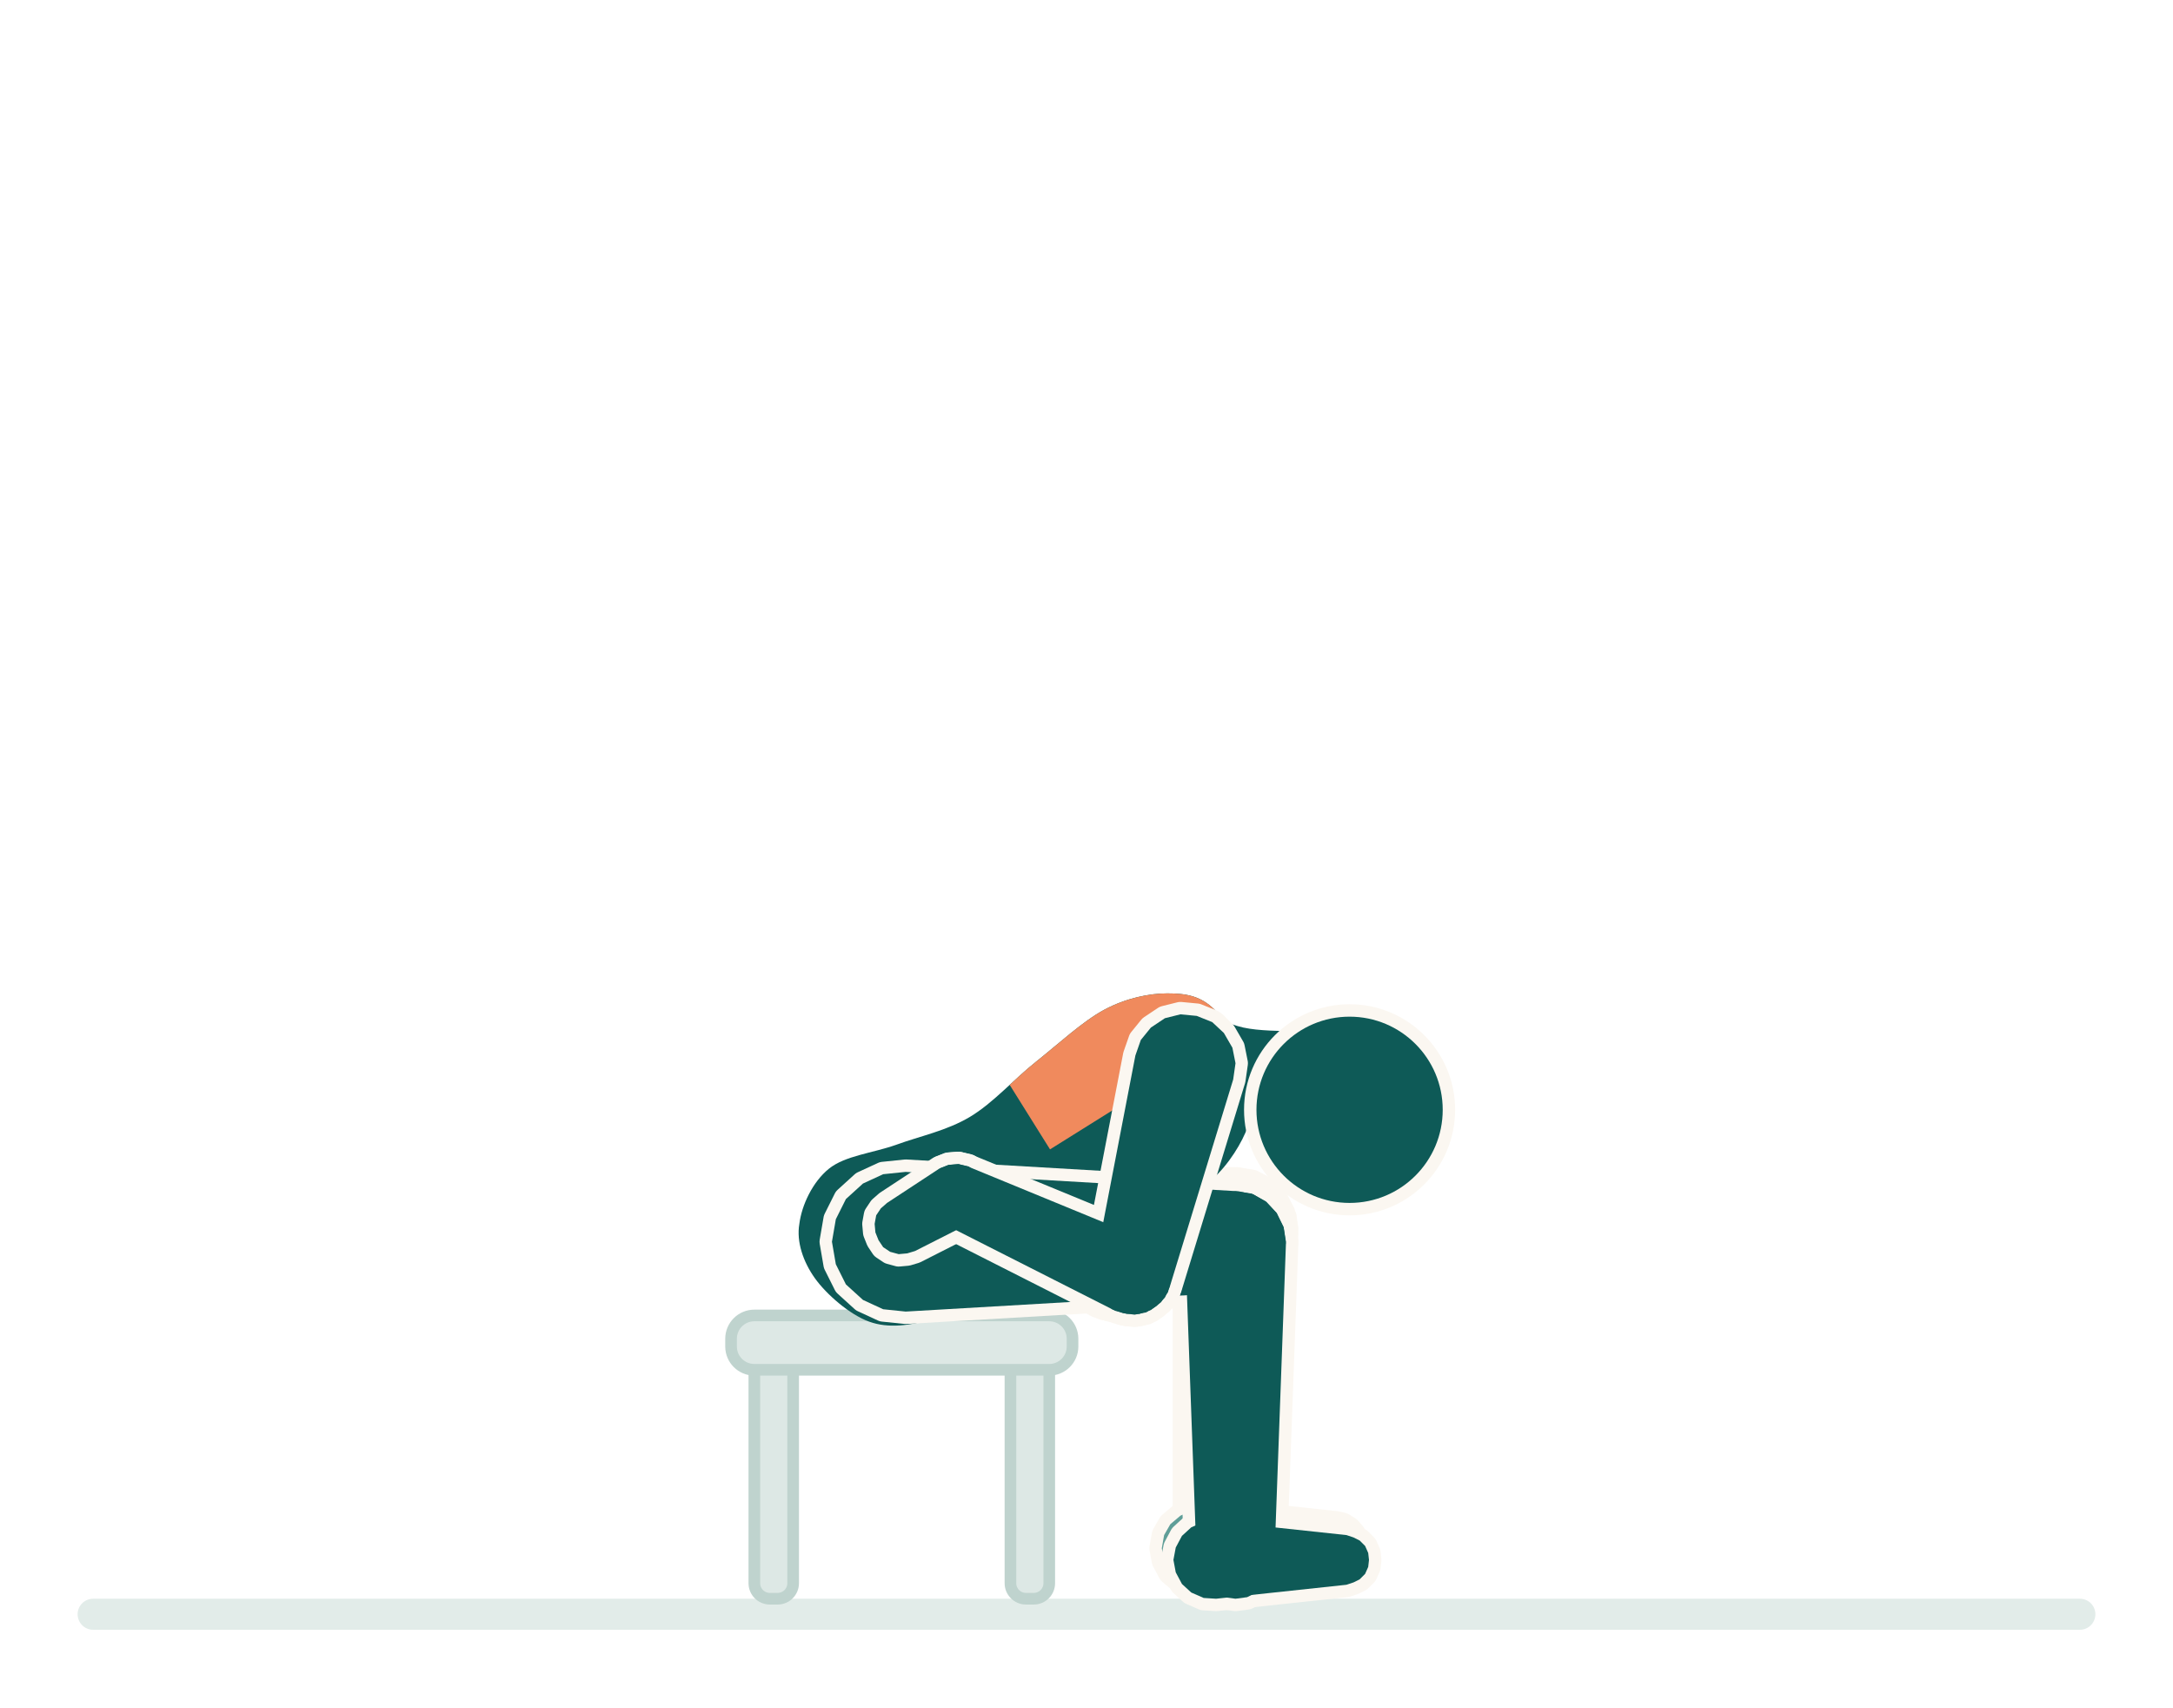
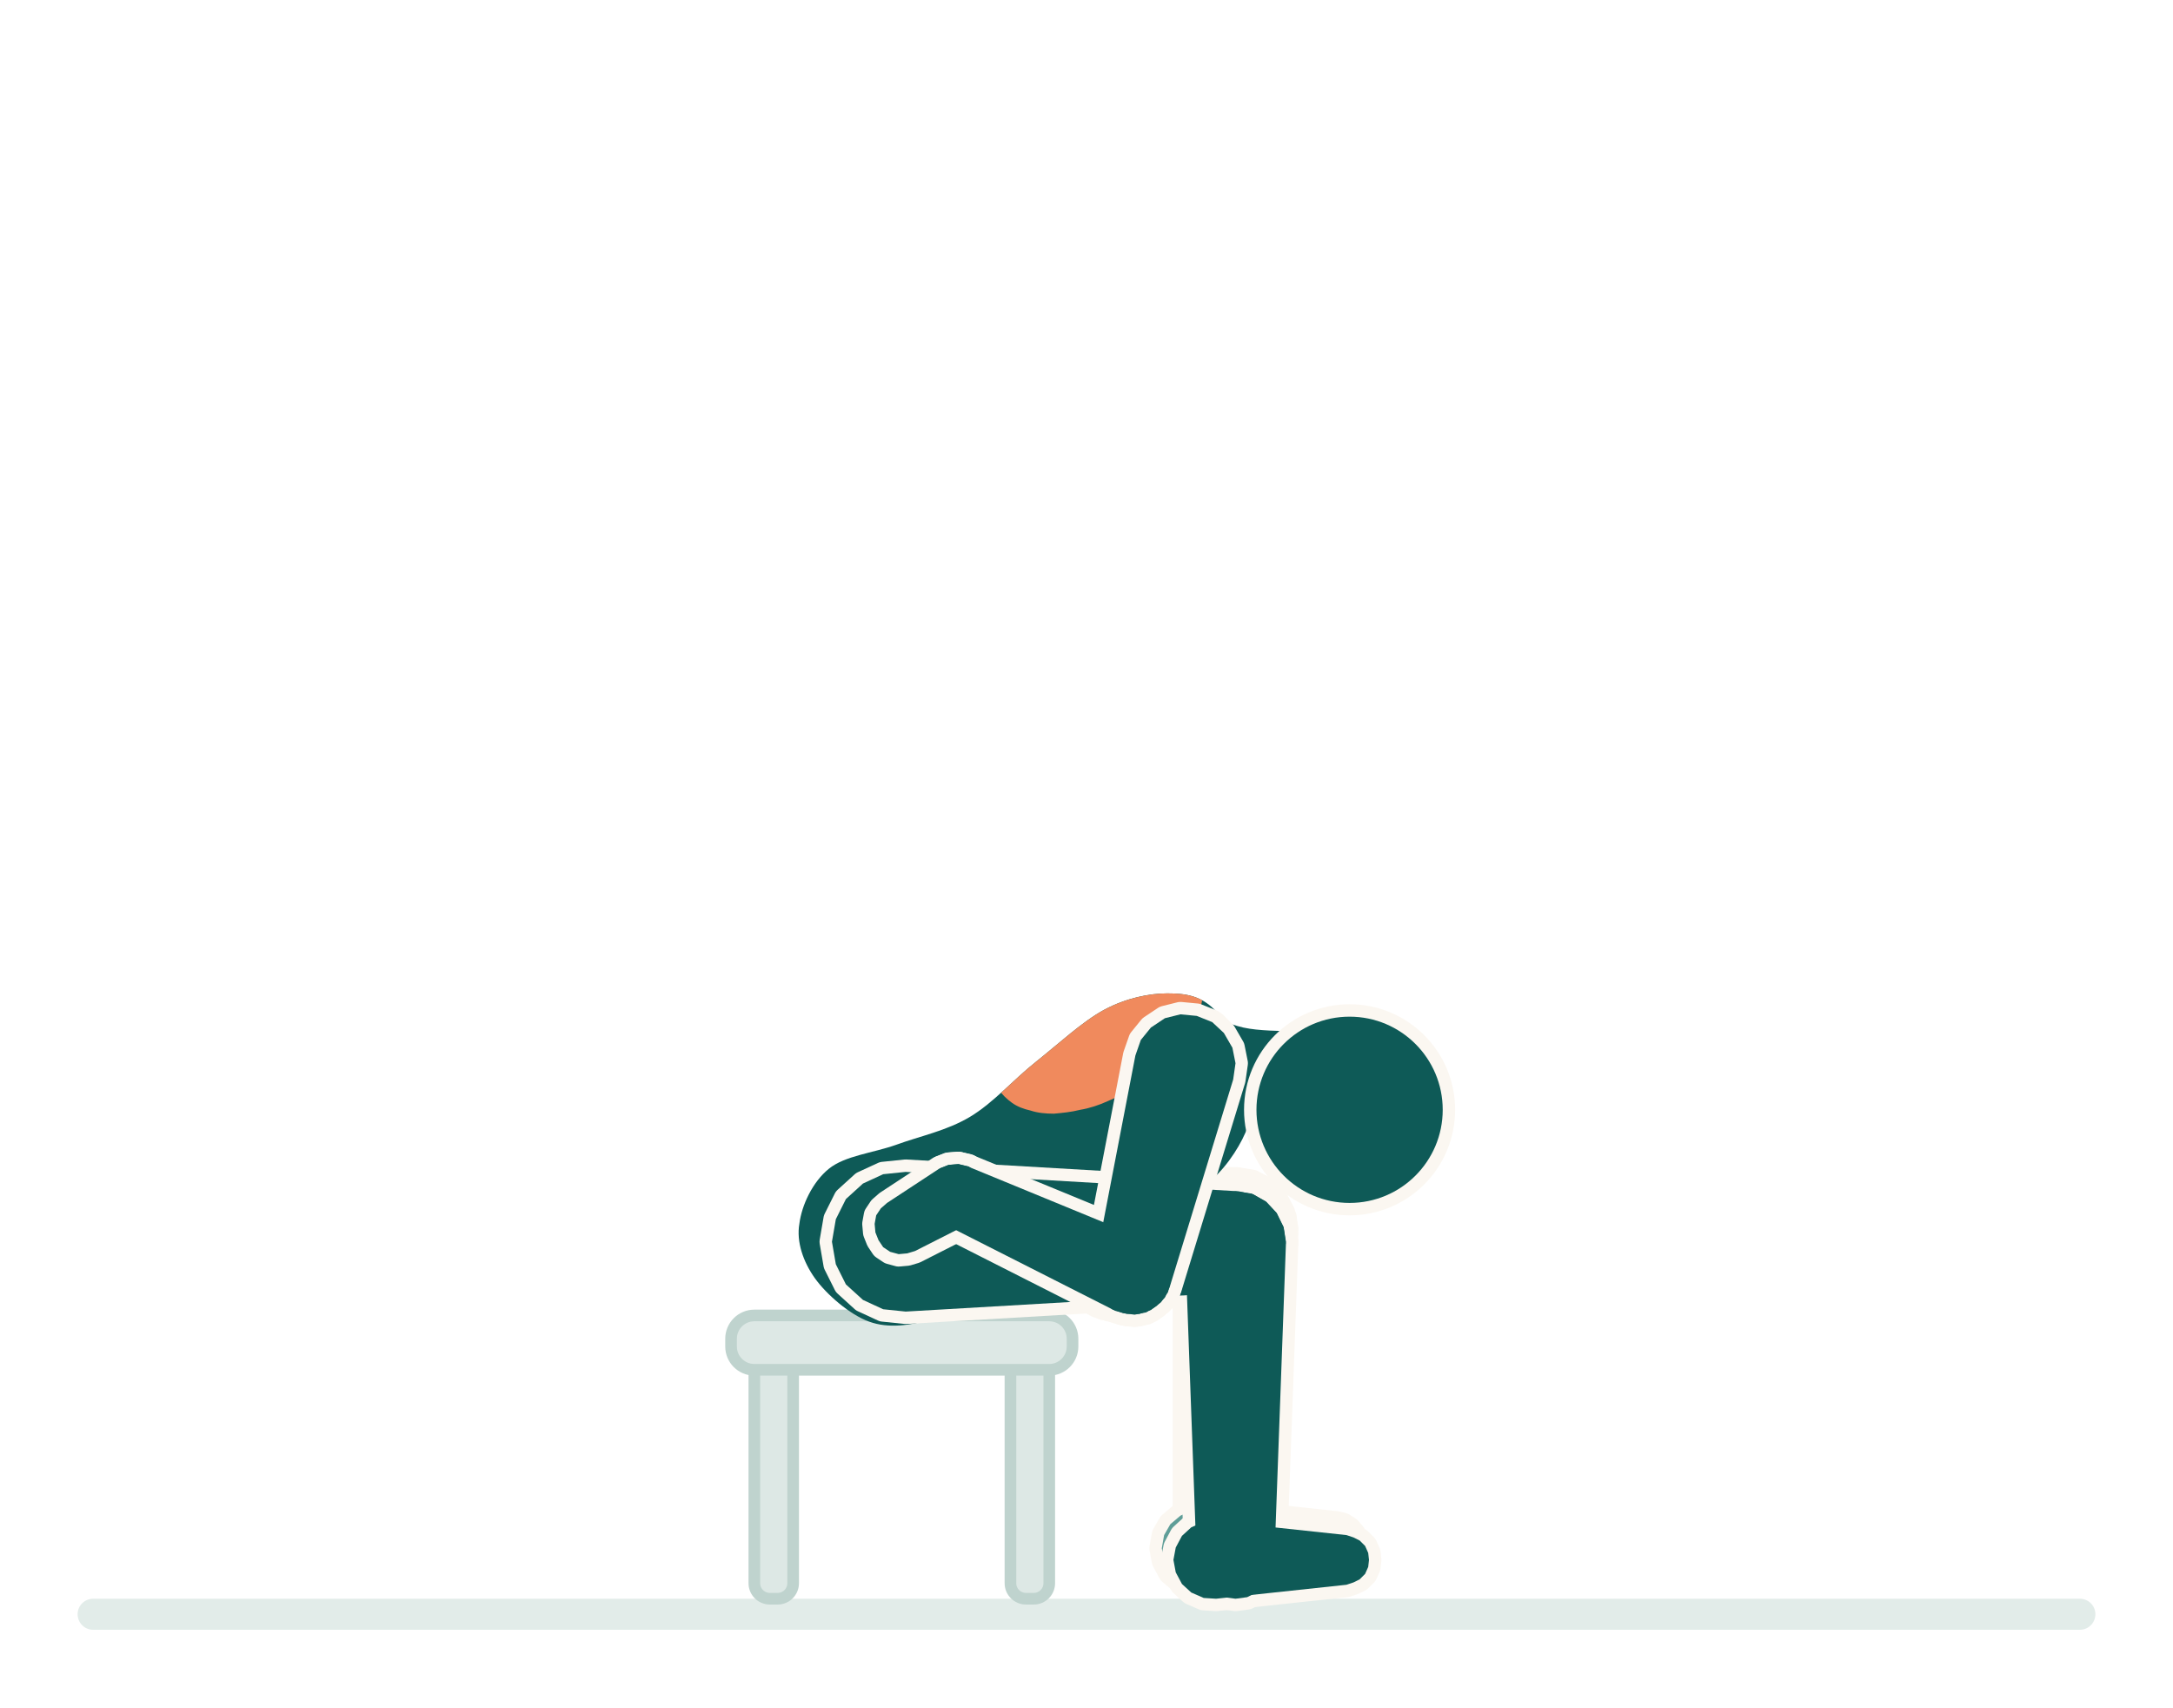
<svg xmlns="http://www.w3.org/2000/svg" viewBox="-116.2 -160 280 220" width="280" height="220">
  <defs>
    <clipPath id="ej-018-torso">
      <path d="M44.7 -20.9C45.4 -18.2 45.2 -16.4 44.3 -14.1C43.3 -11.8 41.4 -9 39.1 -7.3C36.7 -5.7 33.4 -5.3 30.4 -4.2C27.3 -3.1 23.7 -2.3 20.8 -0.6C17.9 1 15.7 3.7 12.9 5.5C10.1 7.3 6.7 9.2 3.9 10C1 10.8 -1.7 11.2 -4.2 10.3C-6.7 9.4 -9.7 6.8 -11.2 4.7C-12.7 2.6 -13.6 0 -13.2 -2.3C-12.9 -4.7 -11.5 -7.7 -9.4 -9.4C-7.3 -11.1 -3.8 -11.4 -0.7 -12.5C2.3 -13.6 5.8 -14.3 8.8 -16.1C11.8 -17.9 14.4 -20.9 17.3 -23.2C20.2 -25.5 23.3 -28.4 26.1 -29.9C28.9 -31.4 31.9 -32 34.2 -32C36.6 -32 38.5 -31.7 40.3 -29.9C42 -28 44.1 -23.5 44.7 -20.9Z" />
    </clipPath>
    <clipPath id="ej-018-cuello">
      <path d="M32.2 -20.1C30.6 -22.8 30.3 -30.1 32.3 -31.4C34.2 -32.6 39.9 -28.5 44 -27.6C48.1 -26.7 54.6 -27.7 56.9 -25.9C59.2 -24.1 58.9 -19 57.7 -17C56.4 -14.9 51.2 -13.9 49.3 -13.7C47.4 -13.5 47.5 -15.4 46.3 -15.7C45.1 -16 44.4 -14.9 42.1 -15.7C39.7 -16.4 33.9 -17.5 32.2 -20.1Z" />
    </clipPath>
  </defs>
  <line x1="-104.2" y1="48" x2="151.8" y2="48" stroke="#E2ECE9" stroke-width="4" stroke-linecap="round" />
  <rect x="-19" y="13.5" width="5" height="32.5" rx="2" fill="#DDE8E5" stroke="#BFD3CE" stroke-width="1.5" />
  <rect x="14" y="13.5" width="5" height="32.5" rx="2" fill="#DDE8E5" stroke="#BFD3CE" stroke-width="1.5" />
  <rect x="-22" y="9.5" width="44" height="7" rx="3" fill="#DDE8E5" stroke="#BFD3CE" stroke-width="1.5" />
  <g>
    <path d="M32.2 5.6L31.5 6.9L30.3 7.9L29 8.6L27.5 8.8L26 8.5L24.6 7.8L23.6 6.7L22.8 5.4L22.6 3.9L22.7 2.4L30.2 -24.5L31.1 -26.4L32.5 -28L34.4 -28.9L36.5 -29.3L38.5 -28.9L40.4 -28L41.8 -26.4L42.7 -24.5L43 -22.4L42.5 -20.4Z" fill="#FBF7F1" stroke="#FBF7F1" stroke-width="3.2" stroke-linejoin="round" />
    <path d="M3.1 -3.5L2.2 -4.2L1.4 -5.2L1.1 -6.3L1 -7.6L1.4 -8.7L2.1 -9.7L3 -10.5L4.2 -10.9L5.4 -11L6.6 -10.7L29.5 -0.8L30.9 0L31.9 1.3L32.5 2.8L32.5 4.4L32.1 5.9L31.2 7.2L29.9 8.2L28.4 8.7L26.8 8.7L25.2 8.2Z" fill="#FBF7F1" stroke="#FBF7F1" stroke-width="3.2" stroke-linejoin="round" />
    <path d="M-0.3 0.2L-1.3 0.5L-2.4 0.6L-3.5 0.3L-4.4 -0.3L-5 -1.2L-5.4 -2.2L-5.5 -3.3L-5.3 -4.4L-4.7 -5.3L-3.9 -6L2.8 -10.4L4 -10.9L5.3 -11L6.6 -10.7L7.6 -10L8.5 -9L8.9 -7.8L9 -6.5L8.6 -5.3L7.9 -4.2L6.8 -3.4Z" fill="#FBF7F1" stroke="#FBF7F1" stroke-width="3.2" stroke-linejoin="round" />
    <path d="M32.2 5.6L31.5 6.9L30.3 7.9L29 8.6L27.5 8.8L26 8.5L24.6 7.8L23.6 6.7L22.8 5.4L22.6 3.9L22.7 2.4L30.2 -24.5L31.1 -26.4L32.5 -28L34.4 -28.9L36.5 -29.3L38.5 -28.9L40.4 -28L41.8 -26.4L42.7 -24.5L43 -22.4L42.5 -20.4Z" fill="#5F9E98" />
    <path d="M3.1 -3.5L2.2 -4.2L1.4 -5.2L1.1 -6.3L1 -7.6L1.4 -8.7L2.1 -9.7L3 -10.5L4.2 -10.9L5.4 -11L6.6 -10.7L29.5 -0.8L30.9 0L31.9 1.3L32.5 2.8L32.5 4.4L32.1 5.9L31.2 7.2L29.9 8.2L28.4 8.7L26.8 8.7L25.2 8.2Z" fill="#5F9E98" />
    <path d="M-0.3 0.2L-1.3 0.5L-2.4 0.6L-3.5 0.3L-4.4 -0.3L-5 -1.2L-5.4 -2.2L-5.5 -3.3L-5.3 -4.4L-4.7 -5.3L-3.9 -6L2.8 -10.4L4 -10.9L5.3 -11L6.6 -10.7L7.6 -10L8.5 -9L8.9 -7.8L9 -6.5L8.6 -5.3L7.9 -4.2L6.8 -3.4Z" fill="#5F9E98" />
  </g>
  <g>
    <path d="M43.1 -8L45.1 -7.7L46.8 -6.8L48.2 -5.4L49.1 -3.7L49.5 -1.7L49.2 0.2L48.4 2L47.2 3.5L45.5 4.5L43.6 5L0.8 9L-2.1 8.8L-4.8 7.6L-7 5.7L-8.4 3.2L-9 0.3L-8.6 -2.6L-7.3 -5.2L-5.3 -7.3L-2.7 -8.6L0.2 -9Z" fill="#FBF7F1" stroke="#FBF7F1" stroke-width="3.2" stroke-linejoin="round" />
    <path d="M46.5 39.8L46.2 41.3L45.4 42.6L44.3 43.7L42.9 44.3L41.4 44.5L39.9 44.2L38.5 43.5L37.5 42.4L36.8 41L36.5 39.5L36.5 -1.5L36.8 -3.5L37.8 -5.4L39.3 -6.8L41.1 -7.7L43.2 -8L45.2 -7.6L47.1 -6.6L48.4 -5L49.3 -3.1L49.5 -1Z" fill="#FBF7F1" stroke="#FBF7F1" stroke-width="3.2" stroke-linejoin="round" />
    <path d="M55.9 36.3L56.8 36.5L57.6 37L58.2 37.7L58.6 38.6L58.7 39.5L58.6 40.4L58.2 41.2L57.6 41.9L56.8 42.4L55.9 42.7L39.1 44.4L37.4 44.3L35.9 43.7L34.6 42.6L33.8 41.1L33.5 39.5L33.8 37.8L34.6 36.4L35.9 35.3L37.4 34.6L39.1 34.5Z" fill="#FBF7F1" stroke="#FBF7F1" stroke-width="3.2" stroke-linejoin="round" />
    <path d="M43.1 -8L45.1 -7.7L46.8 -6.8L48.2 -5.4L49.1 -3.7L49.5 -1.7L49.2 0.2L48.4 2L47.2 3.5L45.5 4.5L43.6 5L0.8 9L-2.1 8.8L-4.8 7.6L-7 5.7L-8.4 3.2L-9 0.3L-8.6 -2.6L-7.3 -5.2L-5.3 -7.3L-2.7 -8.6L0.2 -9Z" fill="#5F9E98" />
    <path d="M46.5 39.8L46.2 41.3L45.4 42.6L44.3 43.7L42.9 44.3L41.4 44.5L39.9 44.2L38.5 43.5L37.5 42.4L36.8 41L36.5 39.5L36.5 -1.5L36.8 -3.5L37.8 -5.4L39.3 -6.8L41.1 -7.7L43.2 -8L45.2 -7.6L47.1 -6.6L48.4 -5L49.3 -3.1L49.5 -1Z" fill="#5F9E98" />
    <path d="M55.9 36.3L56.8 36.5L57.6 37L58.2 37.7L58.6 38.6L58.7 39.5L58.6 40.4L58.2 41.2L57.6 41.9L56.8 42.4L55.9 42.7L39.1 44.4L37.4 44.3L35.9 43.7L34.6 42.6L33.8 41.1L33.5 39.5L33.8 37.8L34.6 36.4L35.9 35.3L37.4 34.6L39.1 34.5Z" fill="#5F9E98" />
  </g>
  <path d="M44.7 -20.9C45.4 -18.2 45.2 -16.4 44.3 -14.1C43.3 -11.8 41.4 -9 39.1 -7.3C36.7 -5.7 33.4 -5.3 30.4 -4.2C27.3 -3.1 23.7 -2.3 20.8 -0.6C17.9 1 15.7 3.7 12.9 5.5C10.1 7.3 6.7 9.2 3.9 10C1 10.8 -1.7 11.2 -4.2 10.3C-6.7 9.4 -9.7 6.8 -11.2 4.7C-12.7 2.6 -13.6 0 -13.2 -2.3C-12.9 -4.7 -11.5 -7.7 -9.4 -9.4C-7.3 -11.1 -3.8 -11.4 -0.7 -12.5C2.3 -13.6 5.8 -14.3 8.8 -16.1C11.8 -17.9 14.4 -20.9 17.3 -23.2C20.2 -25.5 23.3 -28.4 26.1 -29.9C28.9 -31.4 31.9 -32 34.2 -32C36.6 -32 38.5 -31.7 40.3 -29.9C42 -28 44.1 -23.5 44.7 -20.9Z" fill="#0E5A57" />
  <path d="M32.2 -20.1C30.6 -22.8 30.3 -30.1 32.3 -31.4C34.2 -32.6 39.9 -28.5 44 -27.6C48.1 -26.7 54.6 -27.7 56.9 -25.9C59.2 -24.1 58.9 -19 57.7 -17C56.4 -14.9 51.2 -13.9 49.3 -13.7C47.4 -13.5 47.5 -15.4 46.3 -15.7C45.1 -16 44.4 -14.9 42.1 -15.7C39.7 -16.4 33.9 -17.5 32.2 -20.1Z" fill="#0E5A57" />
-   <path d="M-2.1 -45.8L25.4 -63.1L46.6 -29.1L19.1 -11.9Z" fill="#F08A5D" clip-path="url(#ej-018-torso)" />
+   <path d="M38 -35.5C38.4 -34.8 38.6 -34.1 38.8 -33.3C38.9 -32.4 38.8 -31.5 38.6 -30.6C38.4 -29.7 38.1 -28.7 37.6 -27.8C37.1 -26.8 36.5 -25.8 35.7 -24.9C35 -24 34.1 -23.1 33.1 -22.2C32.2 -21.4 31.1 -20.6 30 -19.9C28.9 -19.2 27.7 -18.6 26.5 -18.1C25.4 -17.6 24.2 -17.2 23 -17C21.8 -16.7 20.7 -16.6 19.6 -16.5C18.5 -16.5 17.5 -16.6 16.6 -16.9C15.7 -17.1 14.9 -17.4 14.2 -17.9C13.5 -18.4 12.9 -19 12.5 -19.6C12.1 -20.3 11.8 -21 11.7 -21.9C11.6 -22.7 11.6 -23.6 11.8 -24.5C12 -25.4 12.4 -26.4 12.9 -27.3C13.3 -28.3 14 -29.3 14.7 -30.2C15.5 -31.1 16.4 -32 17.3 -32.9C18.3 -33.7 19.4 -34.5 20.5 -35.2C21.6 -35.9 22.7 -36.5 23.9 -37C25.1 -37.5 26.3 -37.9 27.5 -38.1C28.6 -38.4 29.8 -38.6 30.9 -38.6C31.9 -38.6 33 -38.5 33.9 -38.3C34.8 -38 35.6 -37.7 36.3 -37.2C37 -36.8 37.5 -36.2 38 -35.5Z" fill="#F08A5D" clip-path="url(#ej-018-torso)" />
  <circle cx="57.7" cy="-17" r="12" fill="#0E5A57" stroke="#FBF7F1" stroke-width="3.2" paint-order="stroke" />
  <g>
    <path d="M43.4 -6.5L45.3 -6.1L47 -5.1L48.3 -3.7L49.2 -1.9L49.5 0L49.2 1.9L48.3 3.7L47 5.1L45.3 6.1L43.4 6.5L0.5 9L-2.4 8.7L-5 7.5L-7.2 5.5L-8.5 2.9L-9 0L-8.5 -2.9L-7.2 -5.5L-5 -7.5L-2.4 -8.7L0.5 -9Z" fill="#FBF7F1" stroke="#FBF7F1" stroke-width="3.2" stroke-linejoin="round" />
    <path d="M48 41.2L47.7 42.7L47 44L45.9 45.1L44.5 45.8L43 46L41.5 45.8L40.1 45.1L39 44L38.3 42.7L38 41.2L36.5 0.2L36.8 -1.8L37.7 -3.7L39.1 -5.2L40.9 -6.2L43 -6.5L45.1 -6.2L46.9 -5.2L48.3 -3.7L49.2 -1.8L49.5 0.2Z" fill="#FBF7F1" stroke="#FBF7F1" stroke-width="3.2" stroke-linejoin="round" />
    <path d="M57.3 37.8L58.2 38.1L59 38.5L59.7 39.2L60.1 40.1L60.2 41L60.1 41.9L59.7 42.8L59 43.5L58.2 43.9L57.3 44.2L40.5 46L38.9 45.9L37.3 45.2L36.1 44.1L35.3 42.6L35 41L35.3 39.4L36.1 37.9L37.3 36.8L38.9 36.1L40.5 36Z" fill="#FBF7F1" stroke="#FBF7F1" stroke-width="3.2" stroke-linejoin="round" />
    <path d="M43.4 -6.5L45.3 -6.1L47 -5.1L48.3 -3.7L49.2 -1.9L49.5 0L49.2 1.9L48.3 3.7L47 5.1L45.3 6.1L43.4 6.5L0.5 9L-2.4 8.7L-5 7.5L-7.2 5.5L-8.5 2.9L-9 0L-8.5 -2.9L-7.2 -5.5L-5 -7.5L-2.4 -8.7L0.5 -9Z" fill="#0E5A57" />
    <path d="M48 41.2L47.7 42.7L47 44L45.9 45.1L44.5 45.8L43 46L41.5 45.8L40.1 45.1L39 44L38.3 42.7L38 41.2L36.5 0.2L36.8 -1.8L37.7 -3.7L39.1 -5.2L40.9 -6.2L43 -6.5L45.1 -6.2L46.9 -5.2L48.3 -3.7L49.2 -1.8L49.5 0.2Z" fill="#0E5A57" />
    <path d="M57.3 37.8L58.2 38.1L59 38.5L59.7 39.2L60.1 40.1L60.2 41L60.1 41.9L59.7 42.8L59 43.5L58.2 43.9L57.3 44.2L40.5 46L38.9 45.9L37.3 45.2L36.1 44.1L35.3 42.6L35 41L35.3 39.4L36.1 37.9L37.3 36.8L38.9 36.1L40.5 36Z" fill="#0E5A57" />
  </g>
  <g>
    <path d="M34.5 5.9L33.9 7.2L32.8 8.3L31.5 9.1L30 9.4L28.5 9.2L27.1 8.7L26 7.7L25.2 6.4L24.8 5L24.8 3.5L30.1 -24L30.8 -26L32.1 -27.6L33.9 -28.8L35.9 -29.3L38 -29.1L40 -28.3L41.5 -26.9L42.6 -25L43 -23L42.7 -20.9Z" fill="#FBF7F1" stroke="#FBF7F1" stroke-width="3.2" stroke-linejoin="round" />
    <path d="M5.2 -2.4L4.2 -3.1L3.5 -4.1L3.1 -5.3L3 -6.5L3.4 -7.7L4 -8.7L5 -9.5L6.1 -9.9L7.3 -10L8.5 -9.7L31.6 -0.2L33 0.6L34 1.8L34.6 3.3L34.7 4.9L34.3 6.5L33.4 7.8L32.1 8.8L30.6 9.3L29 9.3L27.5 8.9Z" fill="#FBF7F1" stroke="#FBF7F1" stroke-width="3.2" stroke-linejoin="round" />
    <path d="M1.7 1.2L0.7 1.5L-0.4 1.6L-1.5 1.3L-2.4 0.7L-3 -0.2L-3.4 -1.2L-3.5 -2.3L-3.3 -3.4L-2.7 -4.3L-1.9 -5L4.8 -9.4L6 -9.9L7.3 -10L8.6 -9.7L9.6 -9L10.5 -8L10.9 -6.8L11 -5.5L10.6 -4.3L9.9 -3.2L8.8 -2.4Z" fill="#FBF7F1" stroke="#FBF7F1" stroke-width="3.2" stroke-linejoin="round" />
    <path d="M34.5 5.9L33.9 7.2L32.8 8.3L31.5 9.1L30 9.4L28.5 9.2L27.1 8.7L26 7.7L25.2 6.4L24.8 5L24.8 3.5L30.1 -24L30.8 -26L32.1 -27.6L33.9 -28.8L35.9 -29.3L38 -29.1L40 -28.3L41.5 -26.9L42.6 -25L43 -23L42.7 -20.9Z" fill="#0E5A57" />
    <path d="M5.2 -2.4L4.2 -3.1L3.5 -4.1L3.1 -5.3L3 -6.5L3.4 -7.7L4 -8.7L5 -9.5L6.1 -9.9L7.3 -10L8.5 -9.7L31.6 -0.2L33 0.6L34 1.8L34.6 3.3L34.7 4.9L34.3 6.5L33.4 7.8L32.1 8.8L30.6 9.3L29 9.3L27.5 8.9Z" fill="#0E5A57" />
    <path d="M1.7 1.2L0.7 1.5L-0.4 1.6L-1.5 1.3L-2.4 0.7L-3 -0.2L-3.4 -1.2L-3.5 -2.3L-3.3 -3.4L-2.7 -4.3L-1.9 -5L4.8 -9.4L6 -9.9L7.3 -10L8.6 -9.7L9.6 -9L10.5 -8L10.9 -6.8L11 -5.5L10.6 -4.3L9.9 -3.2L8.8 -2.4Z" fill="#0E5A57" />
  </g>
</svg>
